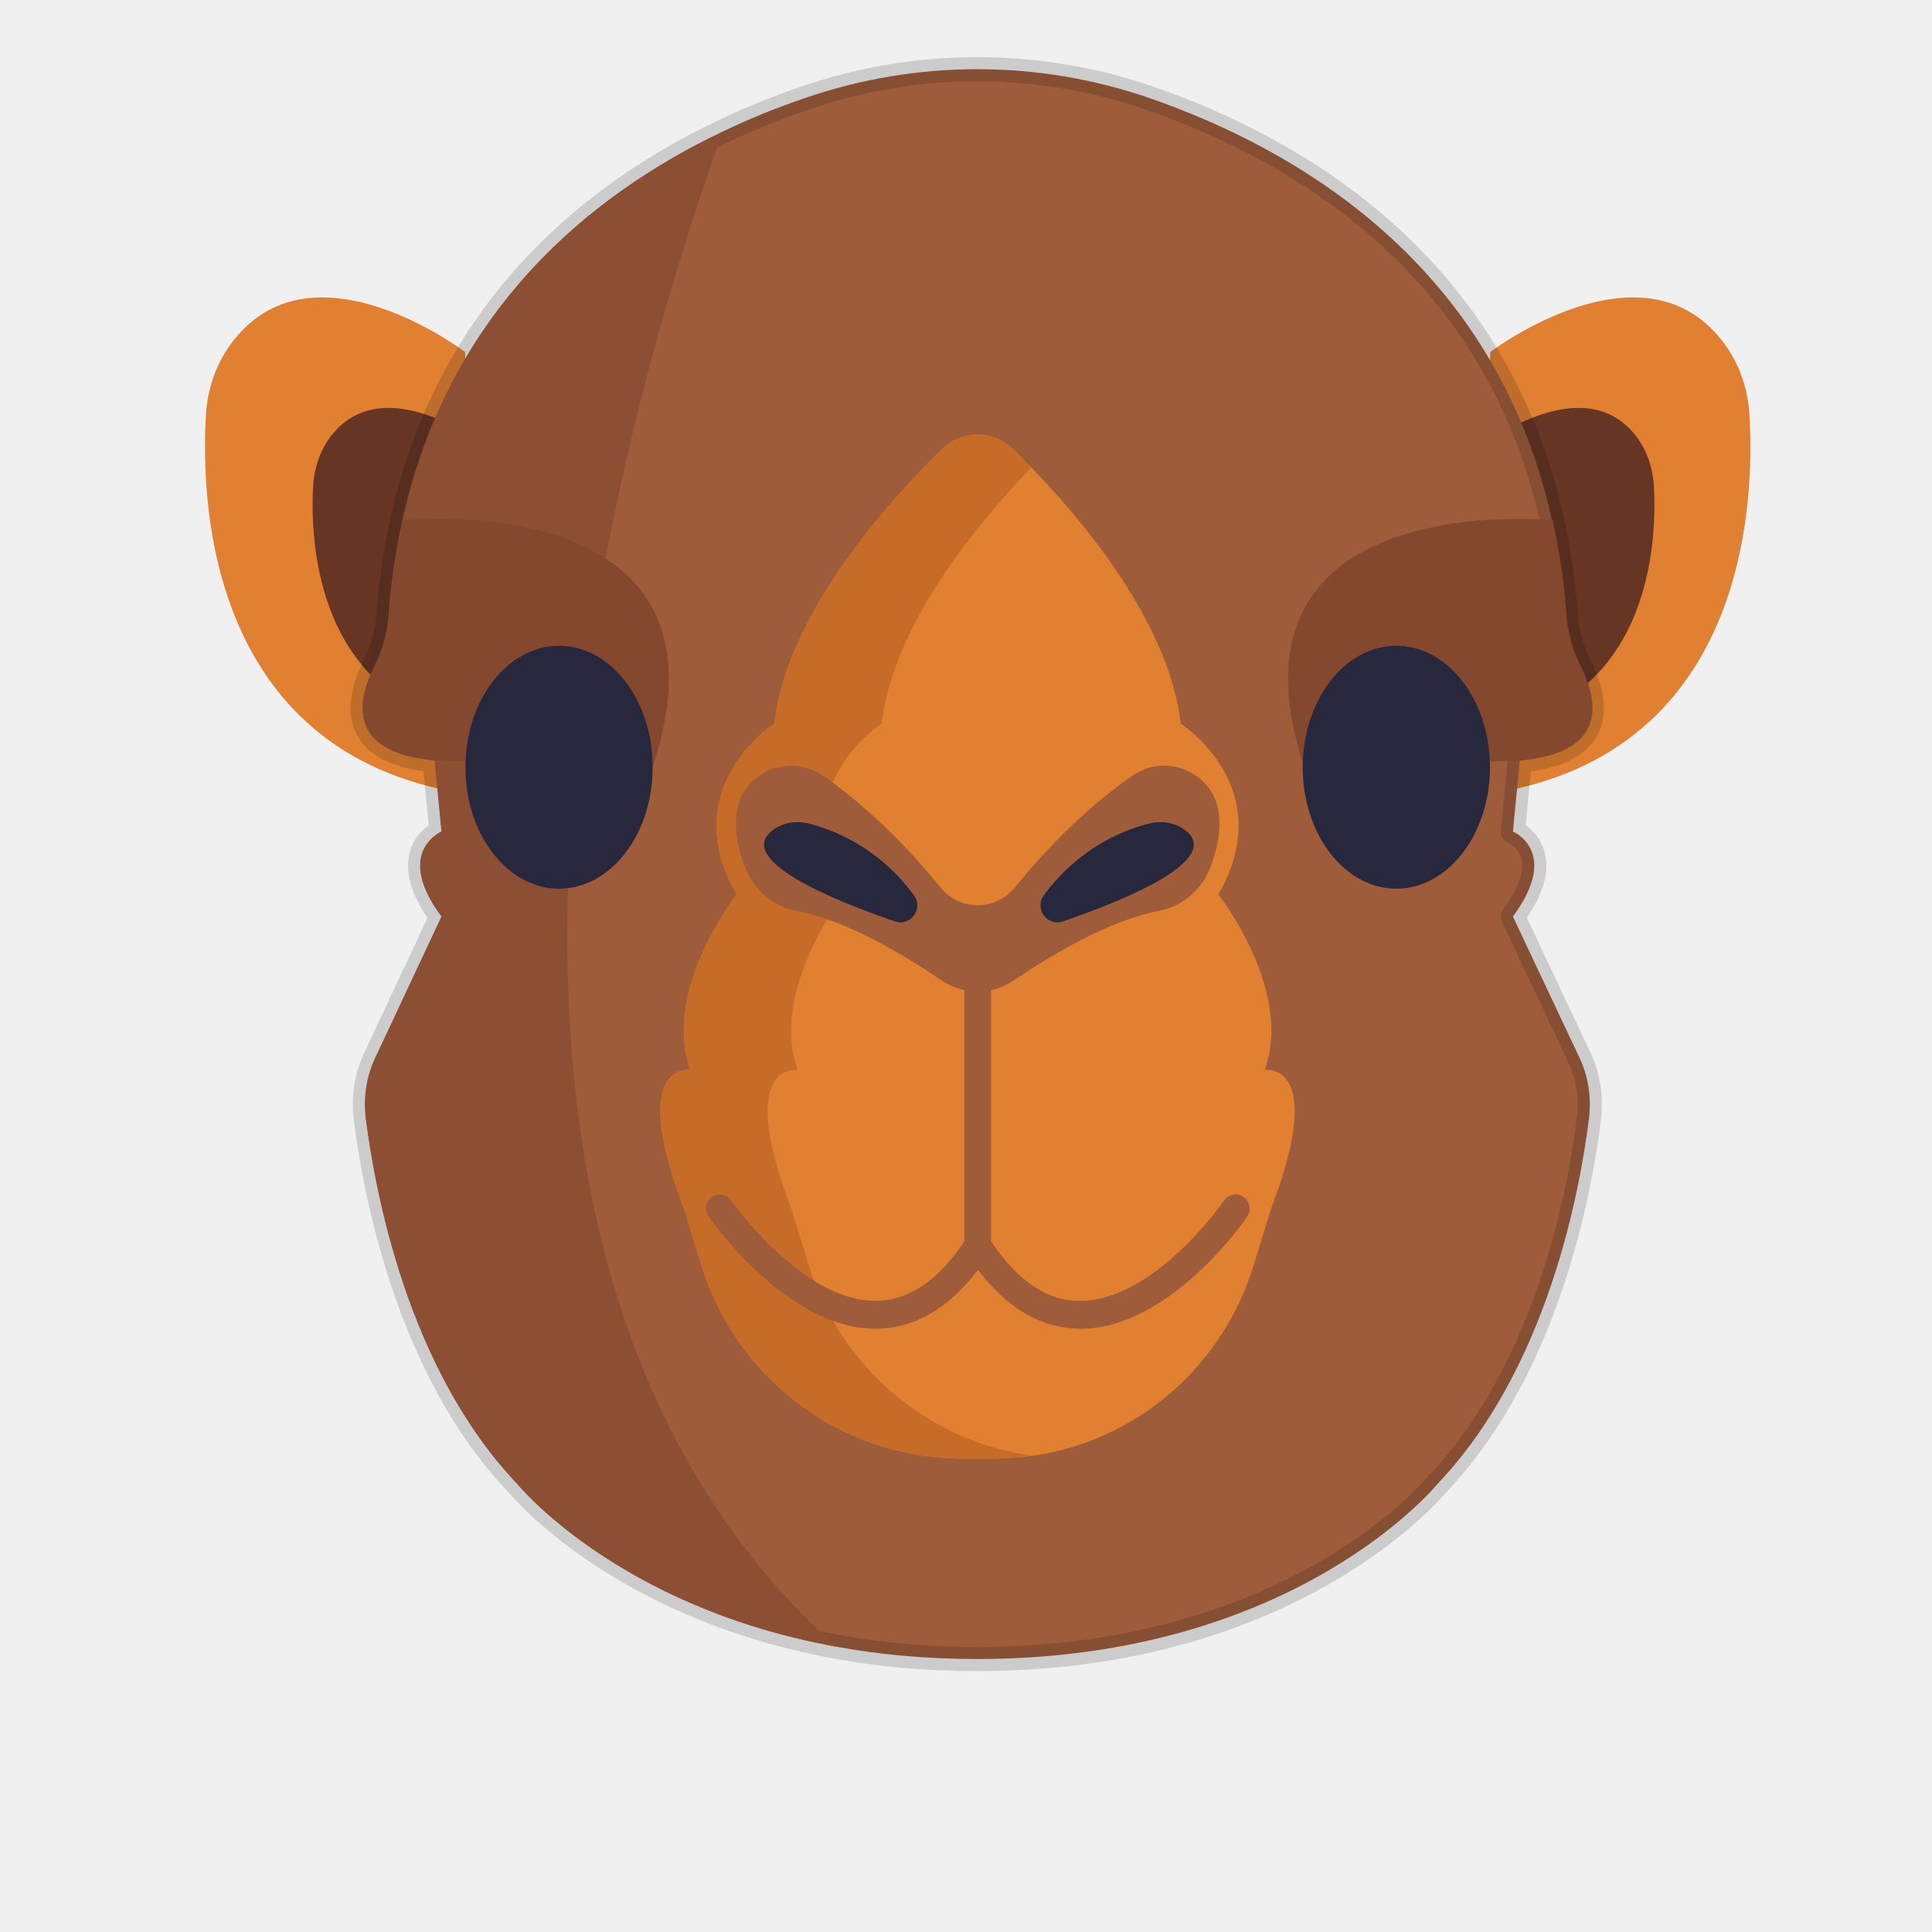
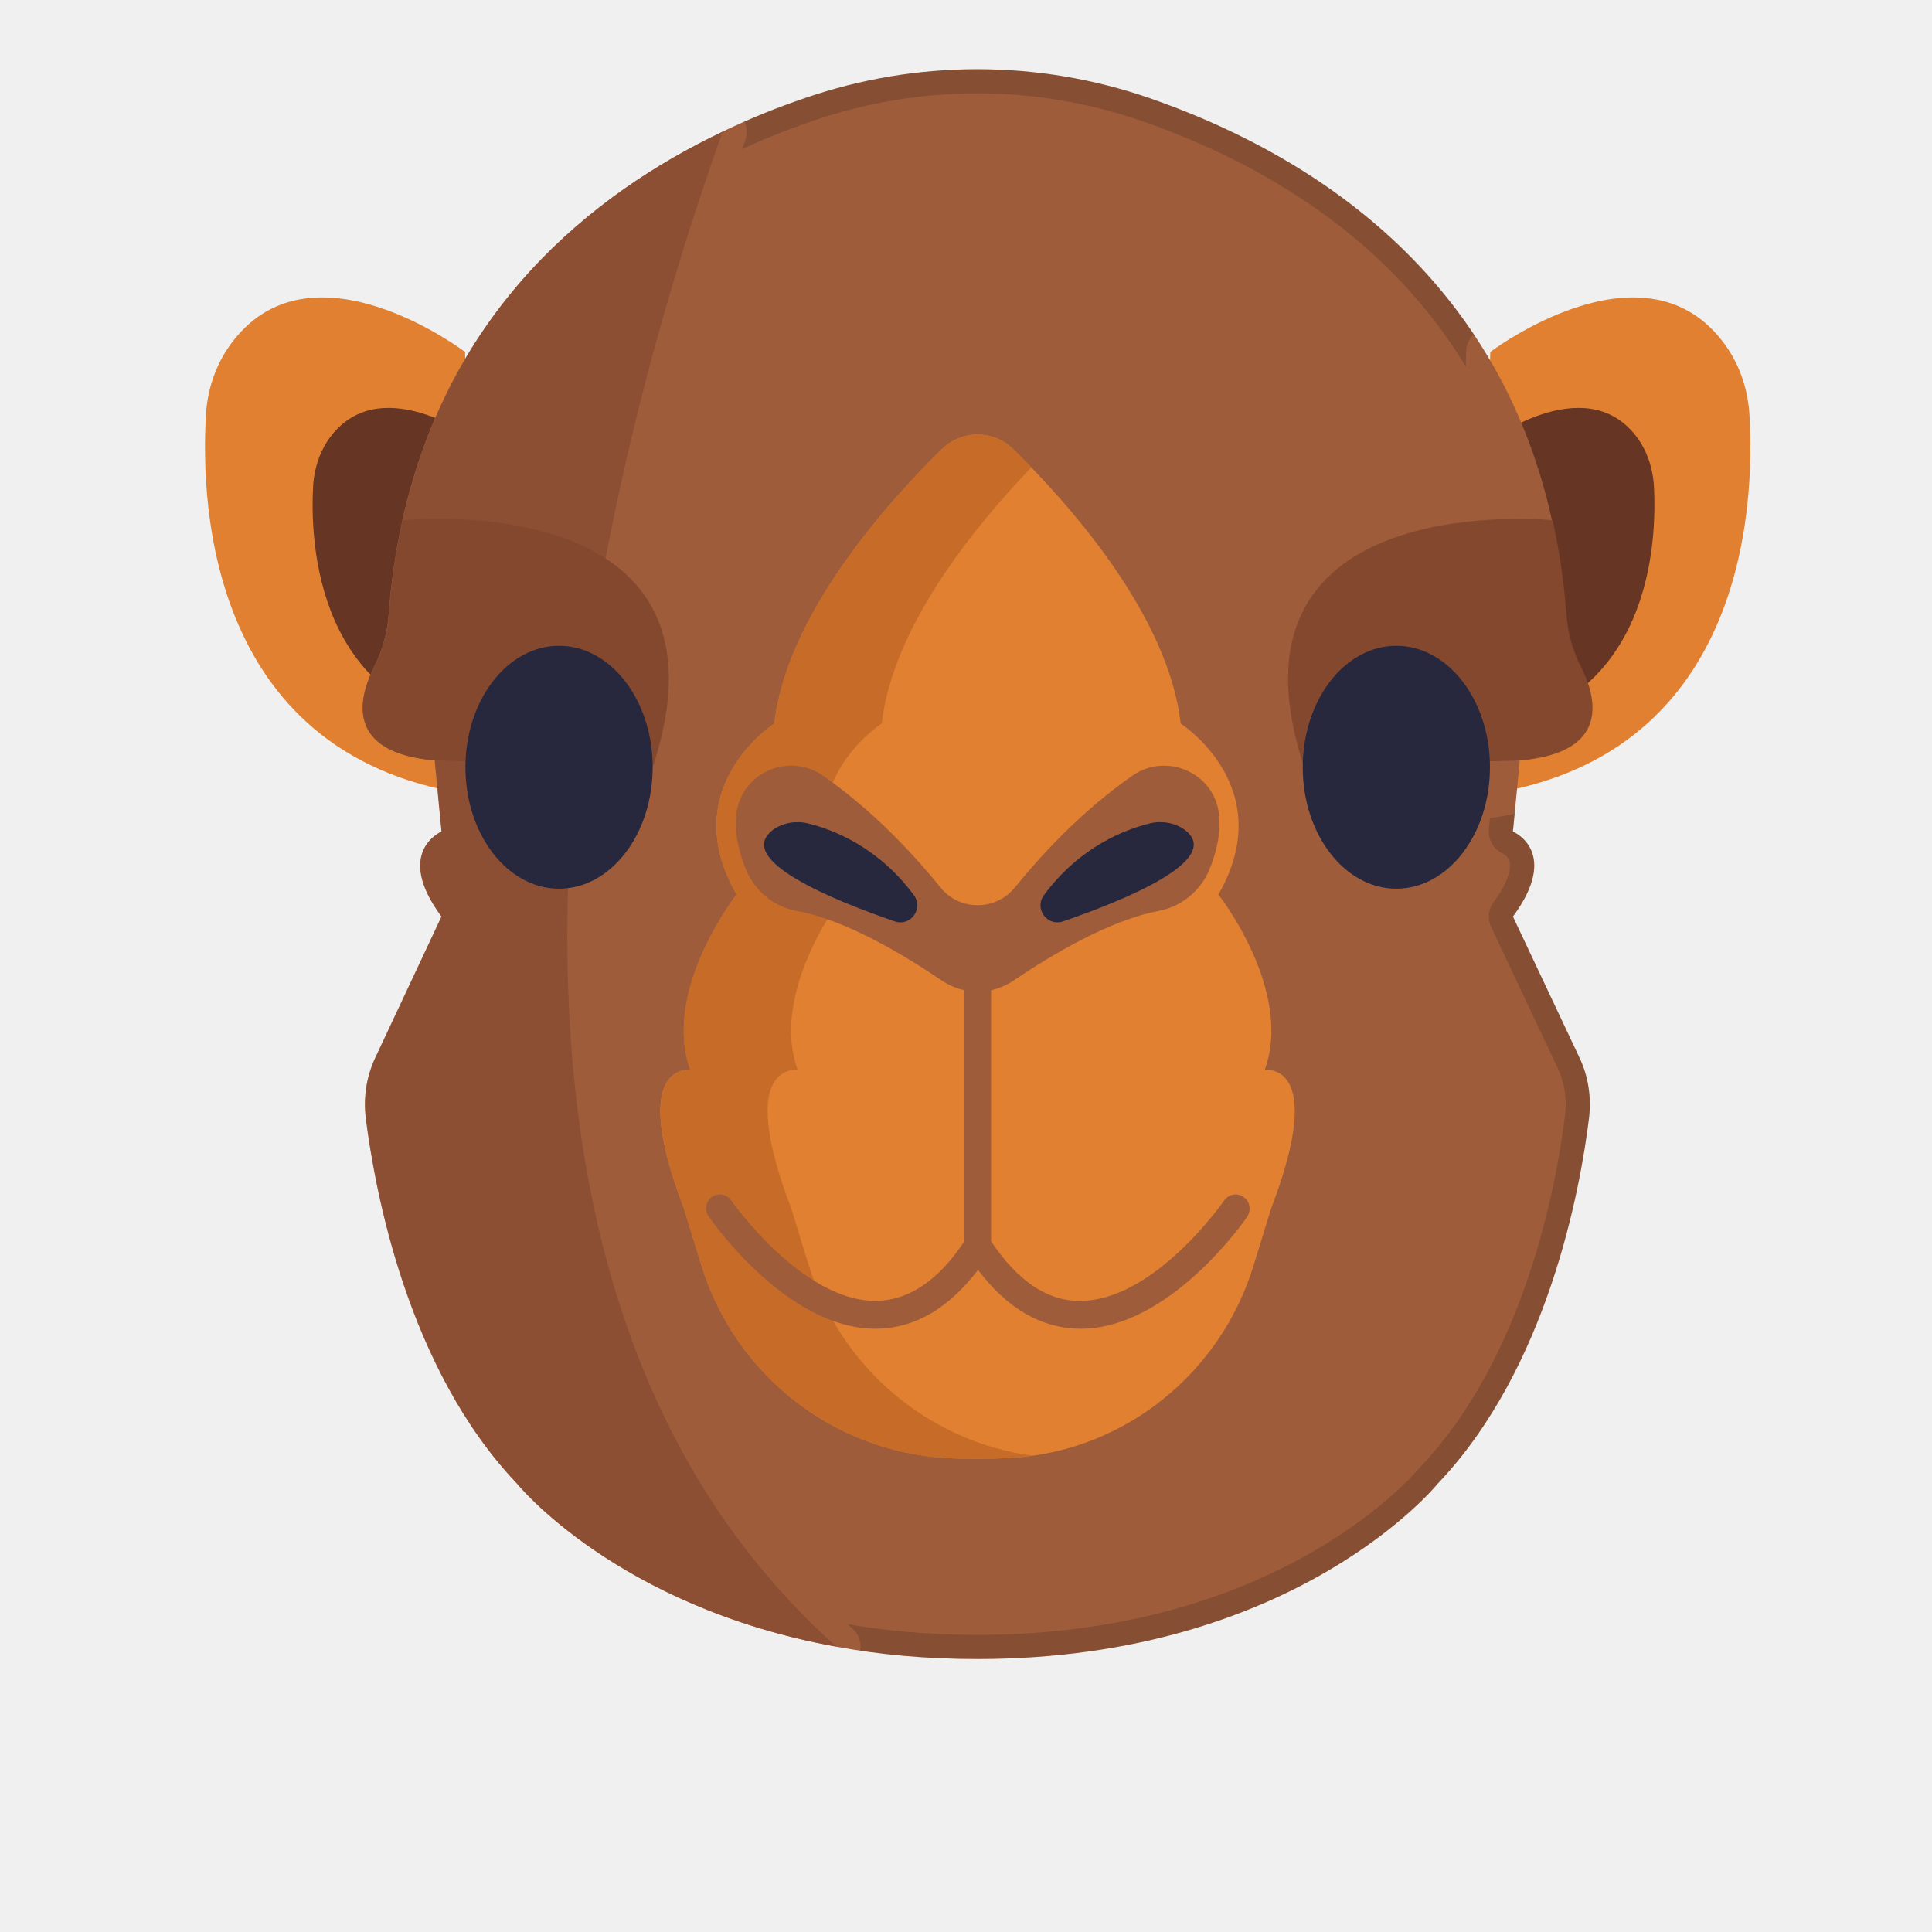
<svg xmlns="http://www.w3.org/2000/svg" id="Layer_1" viewBox="0 0 160 160">
  <defs>
    <style>.cls-1{fill:#663524;}.cls-2{fill:#8c4f34;}.cls-3{fill:#e18031;}.cls-4{fill:#84482f;}.cls-5{fill:#c66b28;}.cls-6{fill:#9e5c3b;}.cls-7{fill:#27273d;}</style>
  </defs>
  <g id="Avatars">
    <g id="Artboard">
      <g id="Animals">
        <g id="Animals_34">
-           <path class="cls-3" d="M123.419,29.15s12.494-9.488,19.167-.969c1.42,1.795,2.186,3.989,2.3,6.268.426,7.408-.284,28.606-22.46,31.427l.994-36.727Z" />
-           <path class="cls-3" d="M38.518,29.15s-12.494-9.488-19.167-.969c-1.42,1.795-2.186,3.989-2.3,6.268-.426,7.408.284,28.606,22.46,31.427l-.994-36.727Z" />
-           <path class="cls-1" d="M39.824,36.7s-8.064-6.126-12.38-.627c-.909,1.168-1.391,2.593-1.505,4.046-.284,4.787.199,18.492,14.51,20.315l-.625-23.734Z" />
-           <path class="cls-1" d="M123.078,36.7s8.064-6.126,12.38-.627c.909,1.168,1.391,2.593,1.505,4.046.284,4.787-.199,18.492-14.51,20.315l.625-23.734Z" />
-           <path class="cls-6" d="M130.802,87.588c.738,1.539.994,3.277.795,4.986-.738,6.012-3.436,20.742-12.522,30.287,0,0-11.727,14.531-38.134,14.531-4.288,0-8.178-.37-11.699-1.026-18.201-3.305-26.436-13.505-26.436-13.505-9.086-9.545-11.756-24.276-12.522-30.287-.199-1.71.057-3.419.795-4.986l5.48-11.682c-3.975-5.357,0-7.038,0-7.038l-.568-5.898c-7.496-.655-6.304-5.214-4.998-7.778.681-1.339,1.079-2.792,1.193-4.302.199-2.764.596-5.357,1.136-7.807,3.862-17.437,15.617-26.982,26.493-32.168,2.357-1.14,4.657-2.051,6.843-2.792,9.257-3.191,19.309-3.191,28.537,0,12.238,4.245,28.651,13.762,33.336,34.96.54,2.45.937,5.043,1.136,7.807.114,1.51.511,2.963,1.193,4.302,1.306,2.564,2.499,7.123-4.998,7.778h0l-.568,5.898s3.975,1.653,0,7.038l5.509,11.682Z" stroke="#000" stroke-opacity="0.15" stroke-width="2" stroke-linejoin="round" />
-           <path class="cls-2" d="M69.27,136.367c-18.201-3.305-26.436-13.505-26.436-13.505-9.086-9.545-11.756-24.276-12.522-30.287-.199-1.71.057-3.419.795-4.986l5.48-11.682c-3.975-5.357,0-7.038,0-7.038l-.568-5.898c-7.496-.655-6.304-5.214-4.998-7.778.681-1.339,1.079-2.792,1.193-4.302.199-2.764.596-5.357,1.136-7.807,3.862-17.437,15.617-26.982,26.493-32.168-8.689,24.247-28.225,91.831,9.427,125.452Z" />
-           <path class="cls-3" d="M104.735,88.613c2.414-6.61-3.833-14.531-3.833-14.531,5.111-8.89-3.123-14.161-3.123-14.161-1.022-9.032-9.342-18.292-13.885-22.737-1.647-1.596-4.231-1.596-5.878,0-4.543,4.445-12.863,13.733-13.885,22.737,0,0-8.235,5.271-3.123,14.161,0,0-6.219,7.921-3.833,14.531,0,0-5.225-.798-.54,11.454l1.448,4.701c2.783,9.061,10.875,15.443,20.331,15.984.823.057,1.675.057,2.556.057,1.022,0,2.016-.028,2.925-.085,9.285-.598,17.207-7.009,19.933-15.956l1.448-4.701c4.685-12.252-.54-11.454-.54-11.454Z" />
-           <path class="cls-5" d="M85.455,120.553c-.511.057-1.051.114-1.562.171-.937.057-1.902.085-2.925.085-.88,0-1.732-.028-2.556-.057-9.427-.541-17.548-6.924-20.331-15.984l-1.448-4.701c-4.657-12.252.54-11.454.54-11.454-2.414-6.61,3.833-14.531,3.833-14.531-5.111-8.89,3.123-14.161,3.123-14.161,1.022-9.032,9.342-18.292,13.885-22.737,1.647-1.596,4.231-1.596,5.878,0,.454.456.994.969,1.505,1.539-4.657,4.844-11.443,13.135-12.38,21.198,0,0-8.235,5.271-3.123,14.161,0,0-6.219,7.921-3.833,14.531,0,0-5.225-.798-.54,11.454l1.448,4.701c2.641,8.462,9.853,14.588,18.485,15.785Z" />
-           <path class="cls-6" d="M102.975,99.127c-.511-.37-1.221-.228-1.59.285-.057.085-5.849,8.434-12.068,8.32-2.669-.028-5.083-1.71-7.241-4.929v-20.799c.681-.142,1.306-.427,1.902-.826,3.067-2.08,7.894-4.958,11.926-5.727,1.902-.342,3.521-1.653,4.259-3.448.568-1.396.994-3.077.767-4.73-.483-3.334-4.373-4.958-7.127-3.049-2.385,1.653-5.935,4.559-9.768,9.289-1.59,1.937-4.572,1.937-6.133,0-3.833-4.73-7.383-7.636-9.768-9.289-2.783-1.909-6.644-.285-7.127,3.049-.227,1.653.199,3.334.767,4.73.738,1.795,2.328,3.106,4.259,3.448,4.032.741,8.859,3.647,11.926,5.727.596.399,1.249.684,1.902.826v20.799c-2.13,3.22-4.572,4.872-7.241,4.929h-.114c-6.133,0-11.869-8.206-11.954-8.32-.369-.513-1.051-.655-1.59-.285-.511.37-.653,1.054-.284,1.596.256.37,6.474,9.317,13.828,9.317h.142c3.123-.057,5.906-1.681,8.348-4.872,2.414,3.191,5.225,4.815,8.348,4.872h.142c7.354,0,13.573-8.918,13.828-9.317.312-.541.199-1.254-.341-1.596Z" />
-           <path class="cls-4" d="M54.05,63.54l-18.031-.57c-7.496-.655-6.304-5.214-4.998-7.778.681-1.339,1.079-2.792,1.193-4.302.199-2.764.596-5.357,1.136-7.807h0s28.452-2.963,20.7,20.458Z" />
-           <path class="cls-4" d="M125.918,62.97h0l-17.917.57c-7.439-22.538,18.627-20.629,20.586-20.458.54,2.45.937,5.043,1.136,7.807.114,1.51.511,2.963,1.193,4.302,1.306,2.564,2.499,7.123-4.998,7.778Z" />
+           <g fill="#e18031">
+             <path d="M123.419,29.15s12.494-9.488,19.167-.969c1.42,1.795,2.186,3.989,2.3,6.268.426,7.408-.284,28.606-22.46,31.427l.994-36.727Z" id="ab0" />
+           </g>
+           <g fill="#e18031">
+             <path d="M38.518,29.15s-12.494-9.488-19.167-.969c-1.42,1.795-2.186,3.989-2.3,6.268-.426,7.408.284,28.606,22.46,31.427l-.994-36.727Z" id="ab1" />
+           </g>
+           <g fill="#663524">
+             <path d="M39.824,36.7s-8.064-6.126-12.38-.627c-.909,1.168-1.391,2.593-1.505,4.046-.284,4.787.199,18.492,14.51,20.315l-.625-23.734Z" id="ab2" />
+           </g>
+           <g fill="#663524">
+             <path d="M123.078,36.7s8.064-6.126,12.38-.627c.909,1.168,1.391,2.593,1.505,4.046.284,4.787-.199,18.492-14.51,20.315l.625-23.734Z" id="ab3" />
+           </g>
+           <g fill="#9e5c3b">
+             <path d="M130.802,87.588c.738,1.539.994,3.277.795,4.986-.738,6.012-3.436,20.742-12.522,30.287,0,0-11.727,14.531-38.134,14.531-4.288,0-8.178-.37-11.699-1.026-18.201-3.305-26.436-13.505-26.436-13.505-9.086-9.545-11.756-24.276-12.522-30.287-.199-1.71.057-3.419.795-4.986l5.48-11.682c-3.975-5.357,0-7.038,0-7.038l-.568-5.898c-7.496-.655-6.304-5.214-4.998-7.778.681-1.339,1.079-2.792,1.193-4.302.199-2.764.596-5.357,1.136-7.807,3.862-17.437,15.617-26.982,26.493-32.168,2.357-1.14,4.657-2.051,6.843-2.792,9.257-3.191,19.309-3.191,28.537,0,12.238,4.245,28.651,13.762,33.336,34.96.54,2.45.937,5.043,1.136,7.807.114,1.51.511,2.963,1.193,4.302,1.306,2.564,2.499,7.123-4.998,7.778h0l-.568,5.898s3.975,1.653,0,7.038l5.509,11.682Z" id="ab4" />
+           </g>
+           <mask id="am4" maskUnits="userSpaceOnUse" x="0" y="0" width="160" height="160">
+             <use href="#ab4" fill="#fff" />
+             <use href="#ab0" fill="#000" stroke="#000" stroke-width="4" stroke-linejoin="round" />
+             <use href="#ab1" fill="#000" stroke="#000" stroke-width="4" stroke-linejoin="round" />
+             <use href="#ab2" fill="#000" stroke="#000" stroke-width="4" stroke-linejoin="round" />
+             <use href="#ab3" fill="#000" stroke="#000" stroke-width="4" stroke-linejoin="round" />
+             <use href="#ab5" fill="#000" stroke="#000" stroke-width="4" stroke-linejoin="round" />
+             <use href="#ab6" fill="#000" stroke="#000" stroke-width="4" stroke-linejoin="round" />
+             <use href="#ab7" fill="#000" stroke="#000" stroke-width="4" stroke-linejoin="round" />
+             <use href="#ab8" fill="#000" stroke="#000" stroke-width="4" stroke-linejoin="round" />
+             <use href="#ab9" fill="#000" stroke="#000" stroke-width="4" stroke-linejoin="round" />
+             <use href="#ab10" fill="#000" stroke="#000" stroke-width="4" stroke-linejoin="round" />
+           </mask>
+           <use href="#ab4" fill="none" stroke="#000" stroke-opacity="0.15" stroke-width="4" stroke-linejoin="round" mask="url(#am4)" />
+           <g fill="#8c4f34">
+             <path d="M69.27,136.367c-18.201-3.305-26.436-13.505-26.436-13.505-9.086-9.545-11.756-24.276-12.522-30.287-.199-1.71.057-3.419.795-4.986l5.48-11.682c-3.975-5.357,0-7.038,0-7.038l-.568-5.898c-7.496-.655-6.304-5.214-4.998-7.778.681-1.339,1.079-2.792,1.193-4.302.199-2.764.596-5.357,1.136-7.807,3.862-17.437,15.617-26.982,26.493-32.168-8.689,24.247-28.225,91.831,9.427,125.452Z" id="ab5" />
+           </g>
+           <g fill="#e18031">
+             <path d="M104.735,88.613c2.414-6.61-3.833-14.531-3.833-14.531,5.111-8.89-3.123-14.161-3.123-14.161-1.022-9.032-9.342-18.292-13.885-22.737-1.647-1.596-4.231-1.596-5.878,0-4.543,4.445-12.863,13.733-13.885,22.737,0,0-8.235,5.271-3.123,14.161,0,0-6.219,7.921-3.833,14.531,0,0-5.225-.798-.54,11.454l1.448,4.701c2.783,9.061,10.875,15.443,20.331,15.984.823.057,1.675.057,2.556.057,1.022,0,2.016-.028,2.925-.085,9.285-.598,17.207-7.009,19.933-15.956l1.448-4.701c4.685-12.252-.54-11.454-.54-11.454Z" id="ab6" />
+           </g>
+           <g fill="#c66b28">
+             <path d="M85.455,120.553c-.511.057-1.051.114-1.562.171-.937.057-1.902.085-2.925.085-.88,0-1.732-.028-2.556-.057-9.427-.541-17.548-6.924-20.331-15.984l-1.448-4.701c-4.657-12.252.54-11.454.54-11.454-2.414-6.61,3.833-14.531,3.833-14.531-5.111-8.89,3.123-14.161,3.123-14.161,1.022-9.032,9.342-18.292,13.885-22.737,1.647-1.596,4.231-1.596,5.878,0,.454.456.994.969,1.505,1.539-4.657,4.844-11.443,13.135-12.38,21.198,0,0-8.235,5.271-3.123,14.161,0,0-6.219,7.921-3.833,14.531,0,0-5.225-.798-.54,11.454l1.448,4.701c2.641,8.462,9.853,14.588,18.485,15.785Z" id="ab7" />
+           </g>
+           <g fill="#9e5c3b">
+             <path d="M102.975,99.127c-.511-.37-1.221-.228-1.59.285-.057.085-5.849,8.434-12.068,8.32-2.669-.028-5.083-1.71-7.241-4.929v-20.799c.681-.142,1.306-.427,1.902-.826,3.067-2.08,7.894-4.958,11.926-5.727,1.902-.342,3.521-1.653,4.259-3.448.568-1.396.994-3.077.767-4.73-.483-3.334-4.373-4.958-7.127-3.049-2.385,1.653-5.935,4.559-9.768,9.289-1.59,1.937-4.572,1.937-6.133,0-3.833-4.73-7.383-7.636-9.768-9.289-2.783-1.909-6.644-.285-7.127,3.049-.227,1.653.199,3.334.767,4.73.738,1.795,2.328,3.106,4.259,3.448,4.032.741,8.859,3.647,11.926,5.727.596.399,1.249.684,1.902.826v20.799c-2.13,3.22-4.572,4.872-7.241,4.929h-.114c-6.133,0-11.869-8.206-11.954-8.32-.369-.513-1.051-.655-1.59-.285-.511.37-.653,1.054-.284,1.596.256.37,6.474,9.317,13.828,9.317h.142c3.123-.057,5.906-1.681,8.348-4.872,2.414,3.191,5.225,4.815,8.348,4.872h.142c7.354,0,13.573-8.918,13.828-9.317.312-.541.199-1.254-.341-1.596Z" id="ab8" />
+           </g>
+           <g fill="#84482f">
+             <path d="M54.05,63.54l-18.031-.57c-7.496-.655-6.304-5.214-4.998-7.778.681-1.339,1.079-2.792,1.193-4.302.199-2.764.596-5.357,1.136-7.807h0s28.452-2.963,20.7,20.458Z" id="ab9" />
+           </g>
+           <g fill="#84482f">
+             <path d="M125.918,62.97h0l-17.917.57c-7.439-22.538,18.627-20.629,20.586-20.458.54,2.45.937,5.043,1.136,7.807.114,1.51.511,2.963,1.193,4.302,1.306,2.564,2.499,7.123-4.998,7.778Z" id="ab10" />
+           </g>
          <ellipse class="cls-7" cx="46.298" cy="63.54" rx="7.752" ry="10.058" />
          <ellipse class="cls-7" cx="115.639" cy="63.54" rx="7.752" ry="10.058" />
          <path class="cls-7" d="M66.885,68.184c1.988.484,5.793,1.881,8.802,5.955.823,1.111-.284,2.621-1.59,2.165-5.054-1.738-13.346-5.1-10.08-7.579.823-.598,1.902-.769,2.868-.541Z" />
          <path class="cls-7" d="M95.251,68.184c-1.988.484-5.793,1.881-8.802,5.955-.823,1.111.284,2.621,1.59,2.165,5.054-1.738,13.346-5.1,10.08-7.579-.823-.598-1.902-.769-2.868-.541Z" />
        </g>
      </g>
    </g>
  </g>
</svg>
